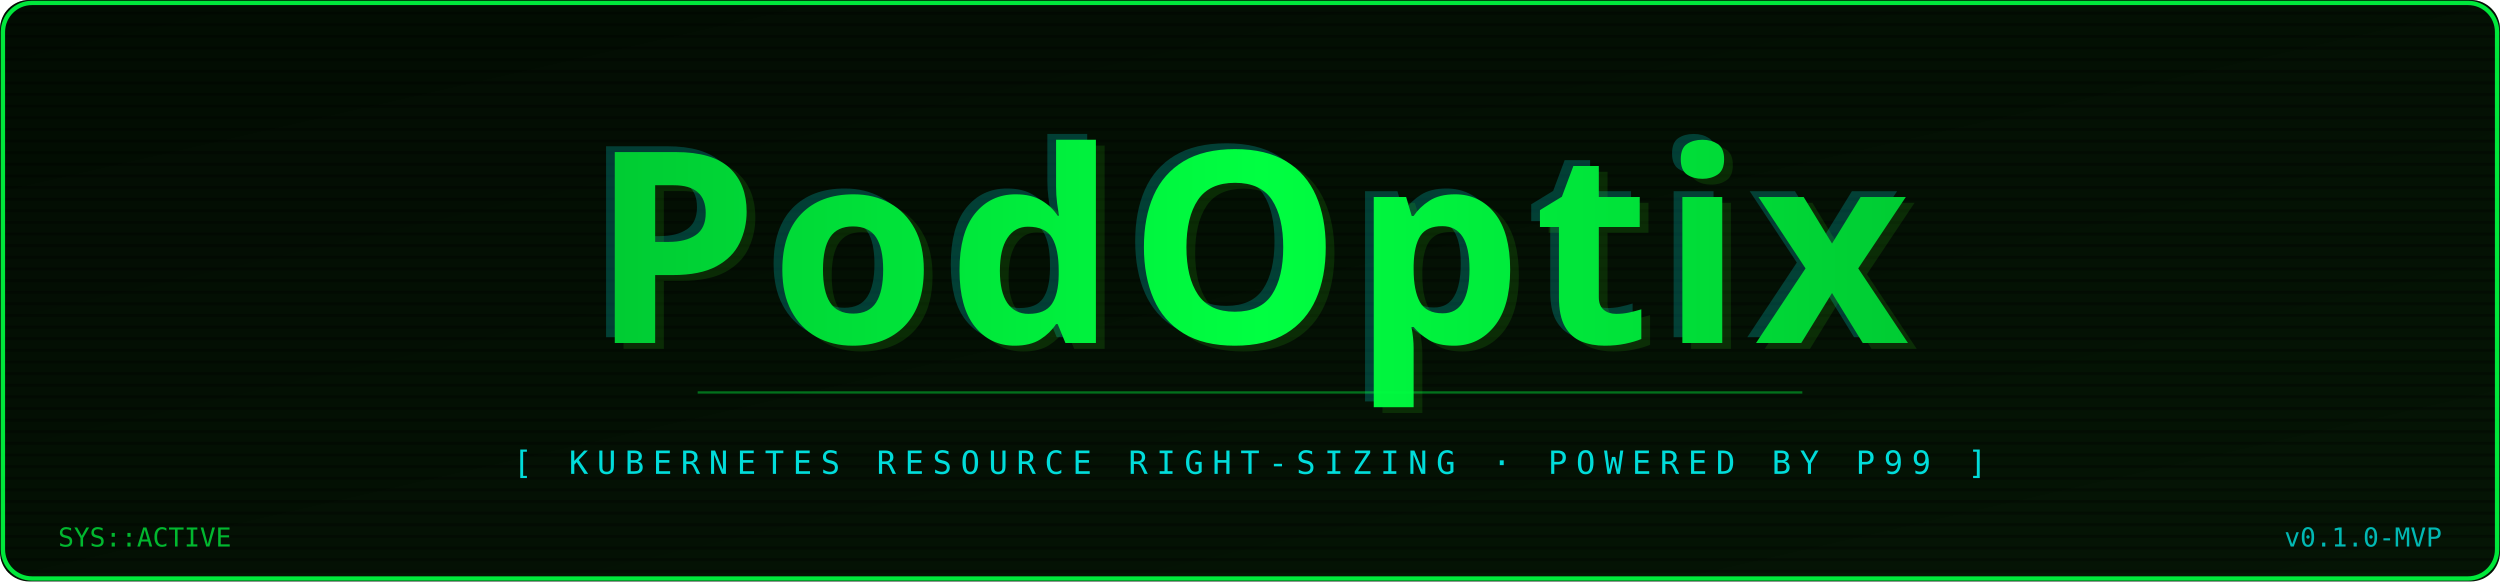
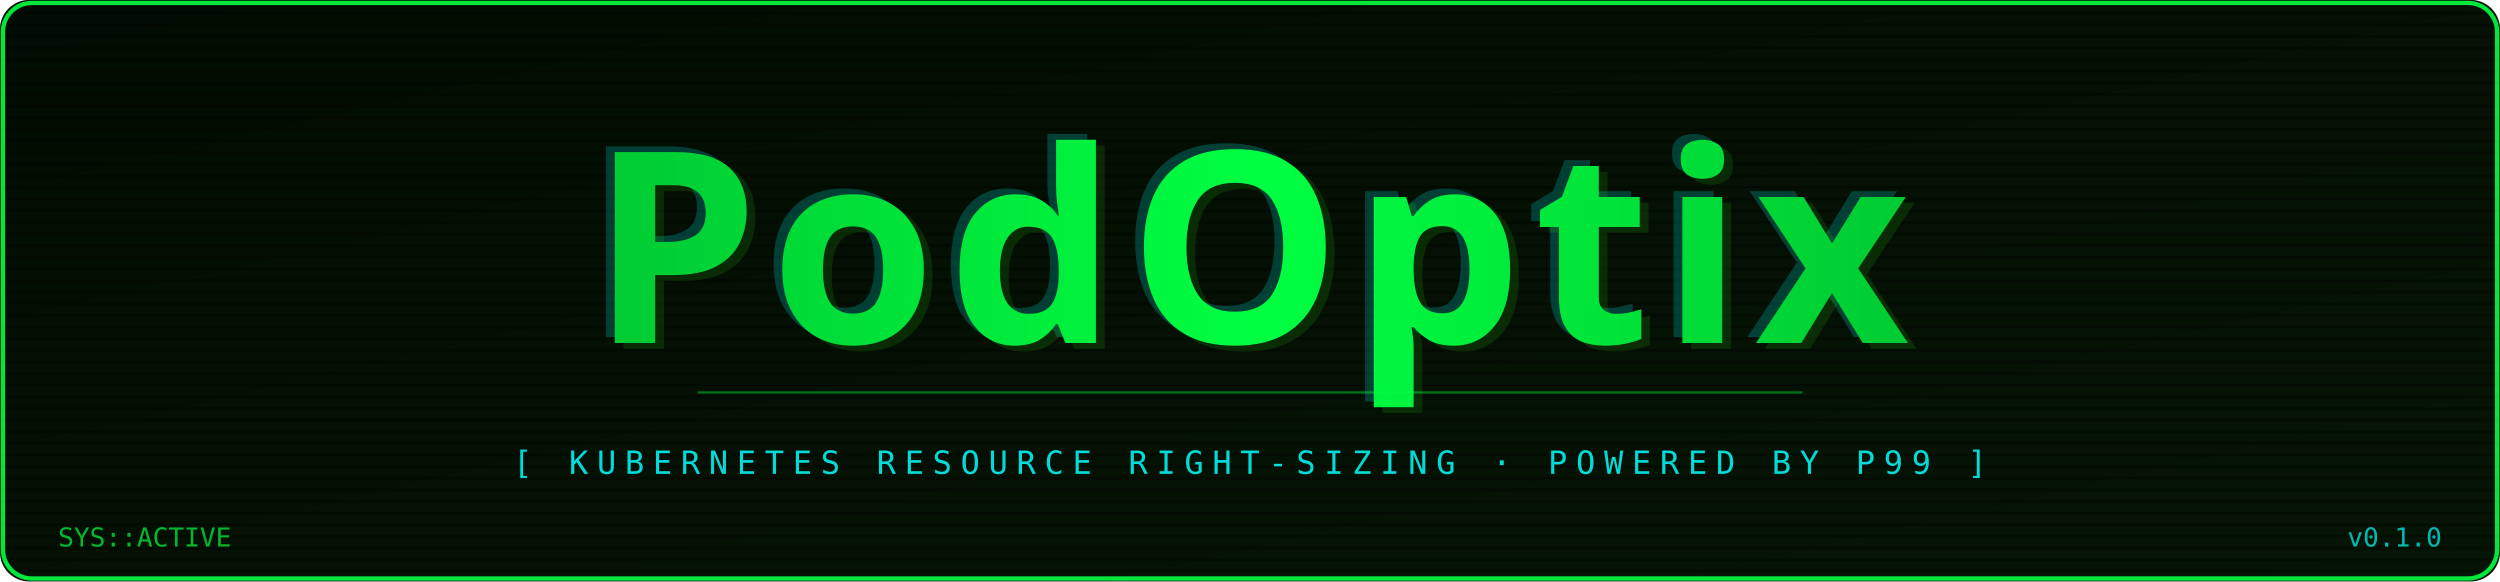
<svg xmlns="http://www.w3.org/2000/svg" viewBox="0 0 860 200">
  <defs>
    <linearGradient id="bg" x1="0" y1="0" x2="1" y2="1">
      <stop offset="0%" stop-color="#020c02" />
      <stop offset="100%" stop-color="#051505" />
    </linearGradient>
    <linearGradient id="green" x1="0" y1="0" x2="1" y2="0">
      <stop offset="0%" stop-color="#00CC33" />
      <stop offset="50%" stop-color="#00FF41" />
      <stop offset="100%" stop-color="#00CC33" />
    </linearGradient>
    <pattern id="scan" x="0" y="0" width="860" height="4" patternUnits="userSpaceOnUse">
      <rect x="0" y="0" width="860" height="1" fill="#000000" opacity="0.3" />
    </pattern>
  </defs>
  <rect width="860" height="200" fill="url(#bg)" rx="10" />
  <rect width="860" height="200" fill="url(#scan)" rx="10" />
  <rect x="1" y="1" width="858" height="198" fill="none" stroke="#00FF41" stroke-width="1.5" rx="10" opacity="0.9" />
  <text x="427" y="116" font-family="sans-serif" font-size="92" font-weight="bold" fill="#00FFFF" opacity="0.2" text-anchor="middle" letter-spacing="4">PodOptix</text>
  <text x="433" y="120" font-family="sans-serif" font-size="92" font-weight="bold" fill="#39FF14" opacity="0.12" text-anchor="middle" letter-spacing="4">PodOptix</text>
  <text x="430" y="118" font-family="sans-serif" font-size="92" font-weight="bold" fill="url(#green)" text-anchor="middle" letter-spacing="4">PodOptix</text>
  <line x1="240" y1="135" x2="620" y2="135" stroke="#00FF41" stroke-width="0.8" opacity="0.4" />
  <text x="430" y="163" font-family="monospace" font-size="11" fill="#00FFFF" text-anchor="middle" opacity="0.85" letter-spacing="3">[ KUBERNETES RESOURCE RIGHT-SIZING  ·  POWERED BY P99 ]</text>
  <text x="20" y="188" font-family="monospace" font-size="9" fill="#00FF41" opacity="0.7">SYS::ACTIVE</text>
-   <text x="840" y="188" font-family="monospace" font-size="9" fill="#00FFFF" opacity="0.7" text-anchor="end">v0.1.0-MVP</text>
+   <text x="840" y="188" font-family="monospace" font-size="9" fill="#00FFFF" opacity="0.7" text-anchor="end">v0.1.0</text>
</svg>
